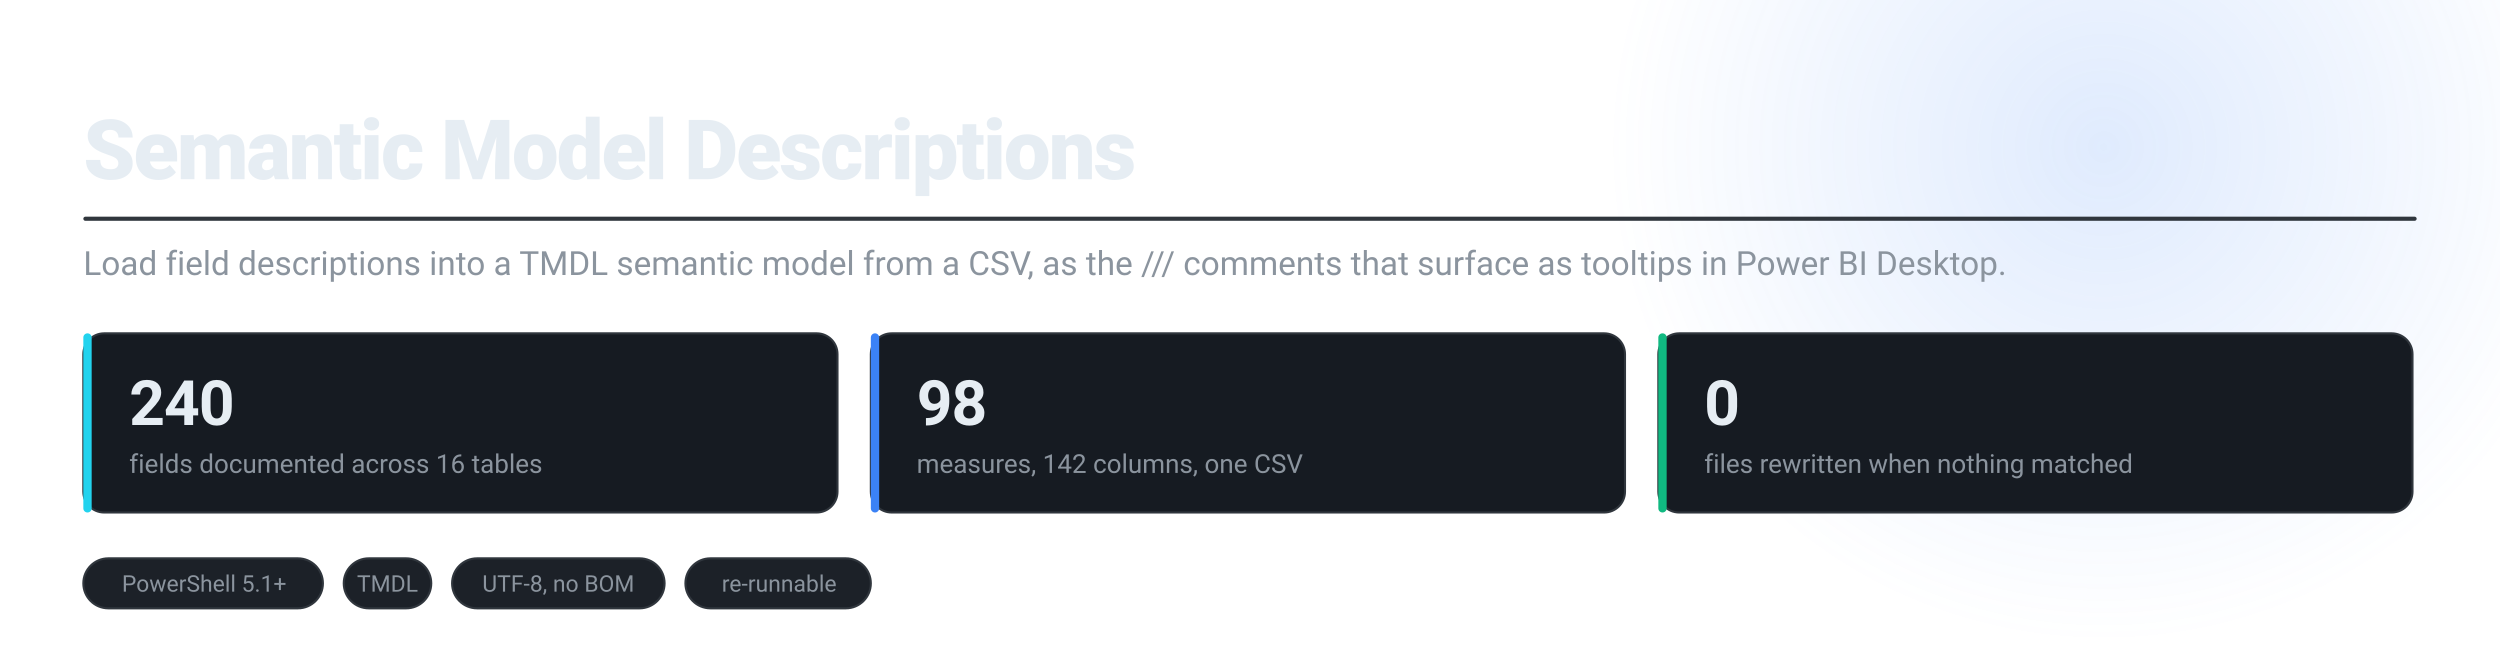
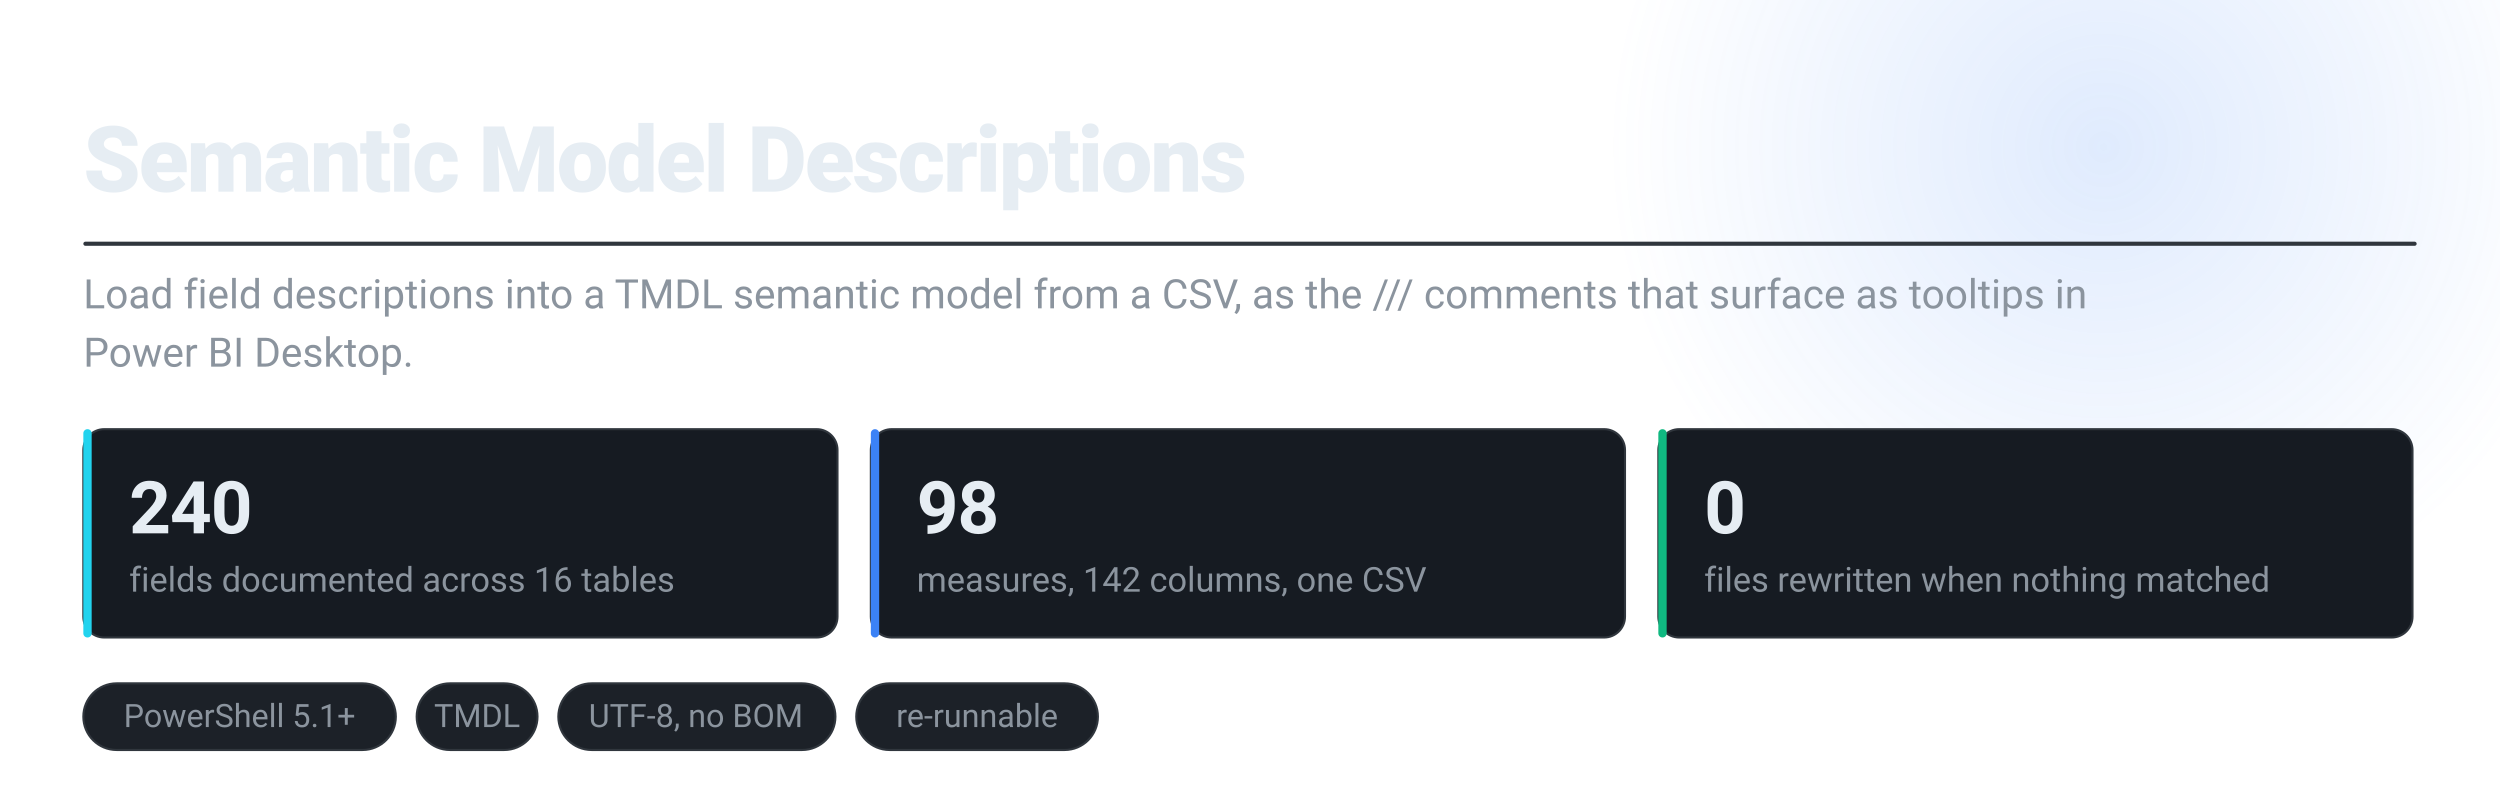
- <svg xmlns="http://www.w3.org/2000/svg" viewBox="0 0 1200 314" width="1200" height="314" role="img" aria-label="Semantic Model Descriptions">
+ <svg xmlns="http://www.w3.org/2000/svg" viewBox="0 0 1200 382" width="1200" height="382" role="img" aria-label="Semantic Model Descriptions">
  <style>
    /* Entrance animations move things but never fade them. A renderer that does
       not run CSS - GitHub's mobile app, an email digest, a PDF export - would
       otherwise show an empty banner, because the from-state of a fade is
       invisible and fill-mode `both` holds it for the whole delay. Every element
       here is fully legible with the animation stripped out. */
    .rise  { animation: rise .55s cubic-bezier(.2,.7,.3,1) both; }
    @keyframes rise { from { transform: translateY(9px) } to { transform: translateY(0) } }
    @media (prefers-reduced-motion: reduce) { * { animation: none !important } }
    .sweep { animation: sweep .9s cubic-bezier(.2,.7,.3,1) .15s; }
    .blob  { animation: drift 14s ease-in-out infinite alternate; }
    @keyframes sweep { from { width: 0 } to { width: 1120px } }
    @keyframes drift { from { transform: translate(0,0) }
                        to   { transform: translate(64px,-22px) } }
  </style>
  <defs>
    <radialGradient id="g" cx="50%" cy="50%" r="50%">
      <stop offset="0%" stop-color="#3B82F6" stop-opacity="0.16" />
      <stop offset="100%" stop-color="#3B82F6" stop-opacity="0" />
    </radialGradient>
  </defs>
  <g class="blob">
    <circle cx="1010" cy="70" r="240" fill="url(#g)" />
  </g>
-   <text class="rise" x="40" y="86" font-family="system-ui,-apple-system,'Segoe UI',Roboto,Helvetica,Arial,sans-serif" font-size="40" font-weight="800" fill="#E6EDF3" letter-spacing="-1">Semantic Model Descriptions</text>
-   <rect class="sweep" x="40" y="104" width="1120" height="2" rx="1" fill="#30363D" />
-   <text class="rise" style="animation-delay:0.20s" x="40" y="132" font-family="system-ui,-apple-system,'Segoe UI',Roboto,Helvetica,Arial,sans-serif" font-size="16" fill="#8B949E">Load field descriptions into a TMDL semantic model from a CSV, as the /// comments that surface as tooltips in Power BI Desktop.</text>
+   <text class="rise" x="40" y="92" font-family="system-ui,-apple-system,'Segoe UI',Roboto,Helvetica,Arial,sans-serif" font-size="44" font-weight="800" fill="#E6EDF3" letter-spacing="-1">Semantic Model Descriptions</text>
+   <rect class="sweep" x="40" y="116" width="1120" height="2" rx="1" fill="#30363D" />
+   <text class="rise" style="animation-delay:0.20s" x="40" y="148" font-family="system-ui,-apple-system,'Segoe UI',Roboto,Helvetica,Arial,sans-serif" font-size="19.5" fill="#8B949E">Load field descriptions into a TMDL semantic model from a CSV, as the /// comments that surface as tooltips in</text>
+   <text class="rise" style="animation-delay:0.25s" x="40" y="176" font-family="system-ui,-apple-system,'Segoe UI',Roboto,Helvetica,Arial,sans-serif" font-size="19.5" fill="#8B949E">Power BI Desktop.</text>
  <g class="rise" style="animation-delay:0.35s">
-     <rect x="40" y="160" width="362" height="86" rx="10" fill="#161B22" stroke="#30363D" />
-     <rect x="40" y="160" width="4" height="86" rx="2" fill="#22D3EE" />
-     <text x="62" y="204" font-family="system-ui,-apple-system,'Segoe UI',Roboto,Helvetica,Arial,sans-serif" font-size="30" font-weight="700" fill="#E6EDF3" letter-spacing="-0.5">240</text>
-     <text x="62" y="227" font-family="system-ui,-apple-system,'Segoe UI',Roboto,Helvetica,Arial,sans-serif" font-size="12.5" fill="#8B949E">fields documented across 16 tables</text>
+     <rect x="40" y="206" width="362" height="100" rx="10" fill="#161B22" stroke="#30363D" />
+     <rect x="40" y="206" width="4" height="100" rx="2" fill="#22D3EE" />
+     <text x="62" y="256" font-family="system-ui,-apple-system,'Segoe UI',Roboto,Helvetica,Arial,sans-serif" font-size="35" font-weight="700" fill="#E6EDF3" letter-spacing="-0.5">240</text>
+     <text x="62" y="284" font-family="system-ui,-apple-system,'Segoe UI',Roboto,Helvetica,Arial,sans-serif" font-size="16.5" fill="#8B949E">fields documented across 16 tables</text>
  </g>
  <g class="rise" style="animation-delay:0.46s">
-     <rect x="418" y="160" width="362" height="86" rx="10" fill="#161B22" stroke="#30363D" />
-     <rect x="418" y="160" width="4" height="86" rx="2" fill="#3B82F6" />
-     <text x="440" y="204" font-family="system-ui,-apple-system,'Segoe UI',Roboto,Helvetica,Arial,sans-serif" font-size="30" font-weight="700" fill="#E6EDF3" letter-spacing="-0.5">98</text>
-     <text x="440" y="227" font-family="system-ui,-apple-system,'Segoe UI',Roboto,Helvetica,Arial,sans-serif" font-size="12.5" fill="#8B949E">measures, 142 columns, one CSV</text>
+     <rect x="418" y="206" width="362" height="100" rx="10" fill="#161B22" stroke="#30363D" />
+     <rect x="418" y="206" width="4" height="100" rx="2" fill="#3B82F6" />
+     <text x="440" y="256" font-family="system-ui,-apple-system,'Segoe UI',Roboto,Helvetica,Arial,sans-serif" font-size="35" font-weight="700" fill="#E6EDF3" letter-spacing="-0.5">98</text>
+     <text x="440" y="284" font-family="system-ui,-apple-system,'Segoe UI',Roboto,Helvetica,Arial,sans-serif" font-size="16.5" fill="#8B949E">measures, 142 columns, one CSV</text>
  </g>
  <g class="rise" style="animation-delay:0.57s">
-     <rect x="796" y="160" width="362" height="86" rx="10" fill="#161B22" stroke="#30363D" />
-     <rect x="796" y="160" width="4" height="86" rx="2" fill="#10B981" />
-     <text x="818" y="204" font-family="system-ui,-apple-system,'Segoe UI',Roboto,Helvetica,Arial,sans-serif" font-size="30" font-weight="700" fill="#E6EDF3" letter-spacing="-0.5">0</text>
-     <text x="818" y="227" font-family="system-ui,-apple-system,'Segoe UI',Roboto,Helvetica,Arial,sans-serif" font-size="12.5" fill="#8B949E">files rewritten when nothing matched</text>
+     <rect x="796" y="206" width="362" height="100" rx="10" fill="#161B22" stroke="#30363D" />
+     <rect x="796" y="206" width="4" height="100" rx="2" fill="#10B981" />
+     <text x="818" y="256" font-family="system-ui,-apple-system,'Segoe UI',Roboto,Helvetica,Arial,sans-serif" font-size="35" font-weight="700" fill="#E6EDF3" letter-spacing="-0.5">0</text>
+     <text x="818" y="284" font-family="system-ui,-apple-system,'Segoe UI',Roboto,Helvetica,Arial,sans-serif" font-size="16.5" fill="#8B949E">files rewritten when nothing matched</text>
  </g>
  <g class="rise" style="animation-delay:0.85s">
-     <rect x="40" y="268" width="115" height="24" rx="12" fill="#1C2128" stroke="#30363D" />
-     <text x="98" y="284" text-anchor="middle" font-family="system-ui,-apple-system,'Segoe UI',Roboto,Helvetica,Arial,sans-serif" font-size="11" fill="#8B949E">PowerShell 5.1+</text>
+     <rect x="40" y="328" width="150" height="32" rx="16" fill="#1C2128" stroke="#30363D" />
+     <text x="115" y="349" text-anchor="middle" font-family="system-ui,-apple-system,'Segoe UI',Roboto,Helvetica,Arial,sans-serif" font-size="15.5" fill="#8B949E">PowerShell 5.1+</text>
  </g>
  <g class="rise" style="animation-delay:0.92s">
-     <rect x="165" y="268" width="42" height="24" rx="12" fill="#1C2128" stroke="#30363D" />
-     <text x="186" y="284" text-anchor="middle" font-family="system-ui,-apple-system,'Segoe UI',Roboto,Helvetica,Arial,sans-serif" font-size="11" fill="#8B949E">TMDL</text>
+     <rect x="200" y="328" width="58" height="32" rx="16" fill="#1C2128" stroke="#30363D" />
+     <text x="229" y="349" text-anchor="middle" font-family="system-ui,-apple-system,'Segoe UI',Roboto,Helvetica,Arial,sans-serif" font-size="15.5" fill="#8B949E">TMDL</text>
  </g>
  <g class="rise" style="animation-delay:0.99s">
-     <rect x="217" y="268" width="102" height="24" rx="12" fill="#1C2128" stroke="#30363D" />
-     <text x="268" y="284" text-anchor="middle" font-family="system-ui,-apple-system,'Segoe UI',Roboto,Helvetica,Arial,sans-serif" font-size="11" fill="#8B949E">UTF-8, no BOM</text>
+     <rect x="268" y="328" width="133" height="32" rx="16" fill="#1C2128" stroke="#30363D" />
+     <text x="334" y="349" text-anchor="middle" font-family="system-ui,-apple-system,'Segoe UI',Roboto,Helvetica,Arial,sans-serif" font-size="15.5" fill="#8B949E">UTF-8, no BOM</text>
  </g>
  <g class="rise" style="animation-delay:1.06s">
-     <rect x="329" y="268" width="89" height="24" rx="12" fill="#1C2128" stroke="#30363D" />
-     <text x="374" y="284" text-anchor="middle" font-family="system-ui,-apple-system,'Segoe UI',Roboto,Helvetica,Arial,sans-serif" font-size="11" fill="#8B949E">re-runnable</text>
+     <rect x="411" y="328" width="116" height="32" rx="16" fill="#1C2128" stroke="#30363D" />
+     <text x="469" y="349" text-anchor="middle" font-family="system-ui,-apple-system,'Segoe UI',Roboto,Helvetica,Arial,sans-serif" font-size="15.5" fill="#8B949E">re-runnable</text>
  </g>
</svg>
